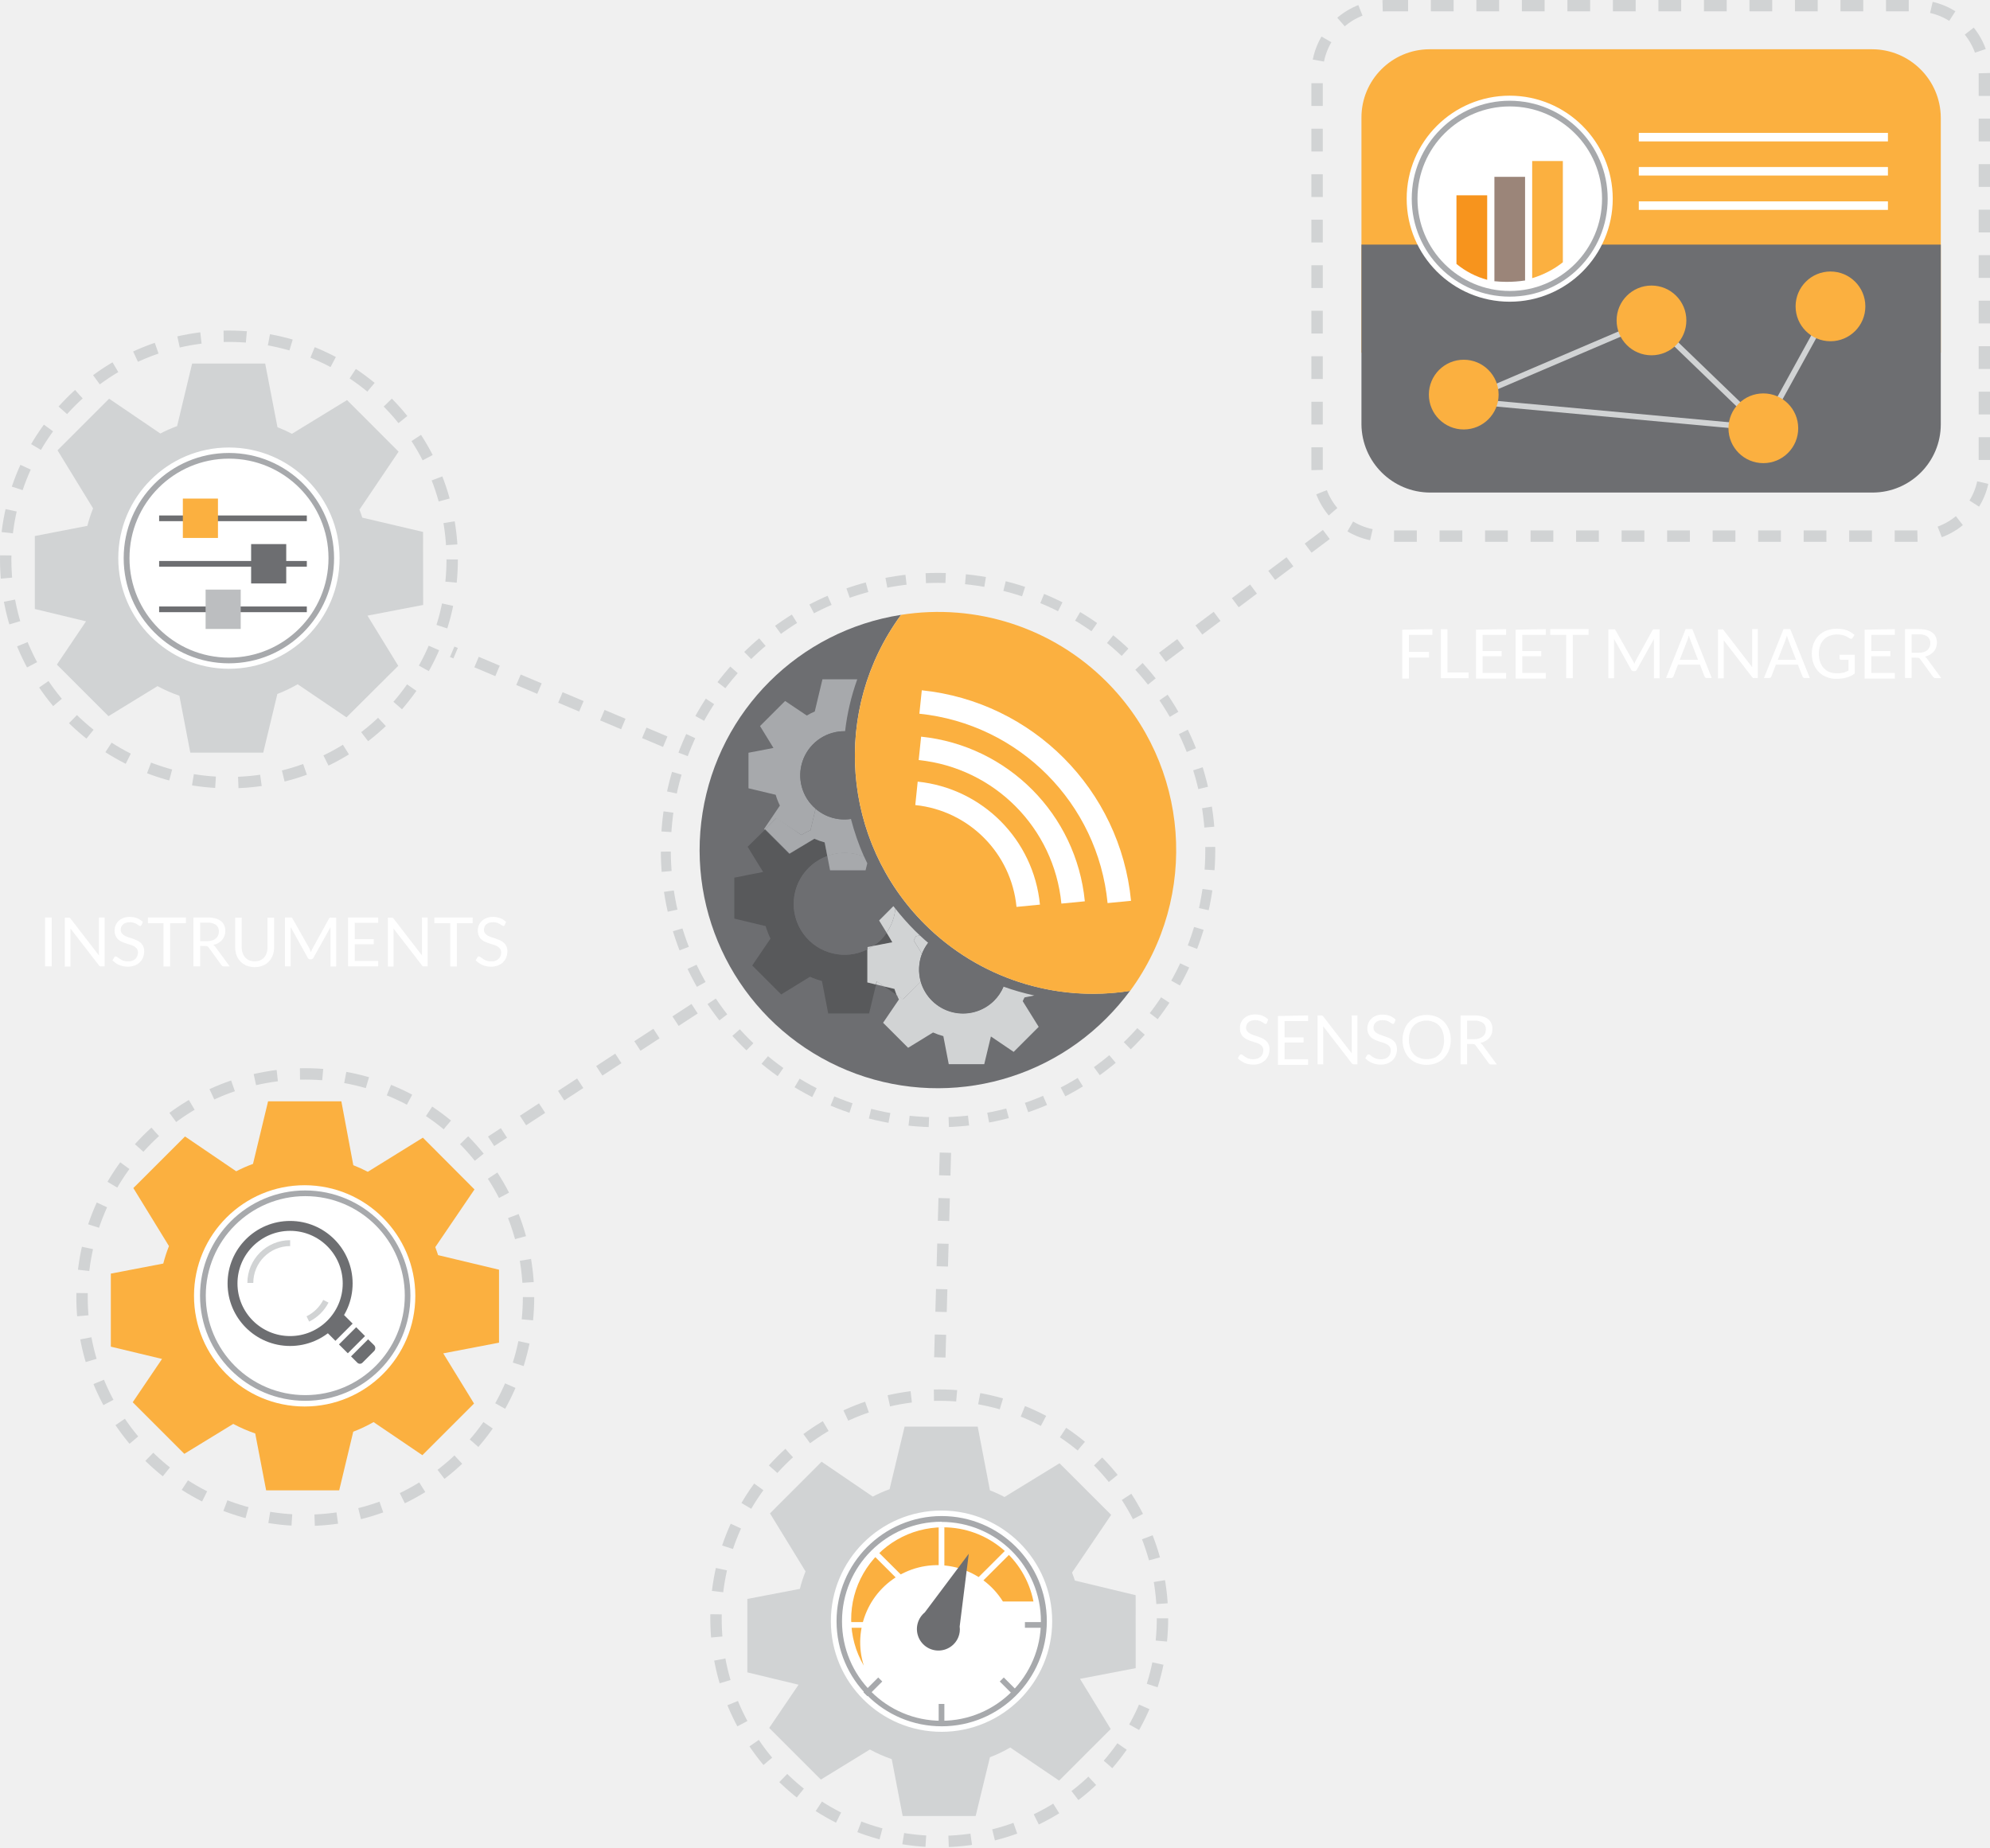
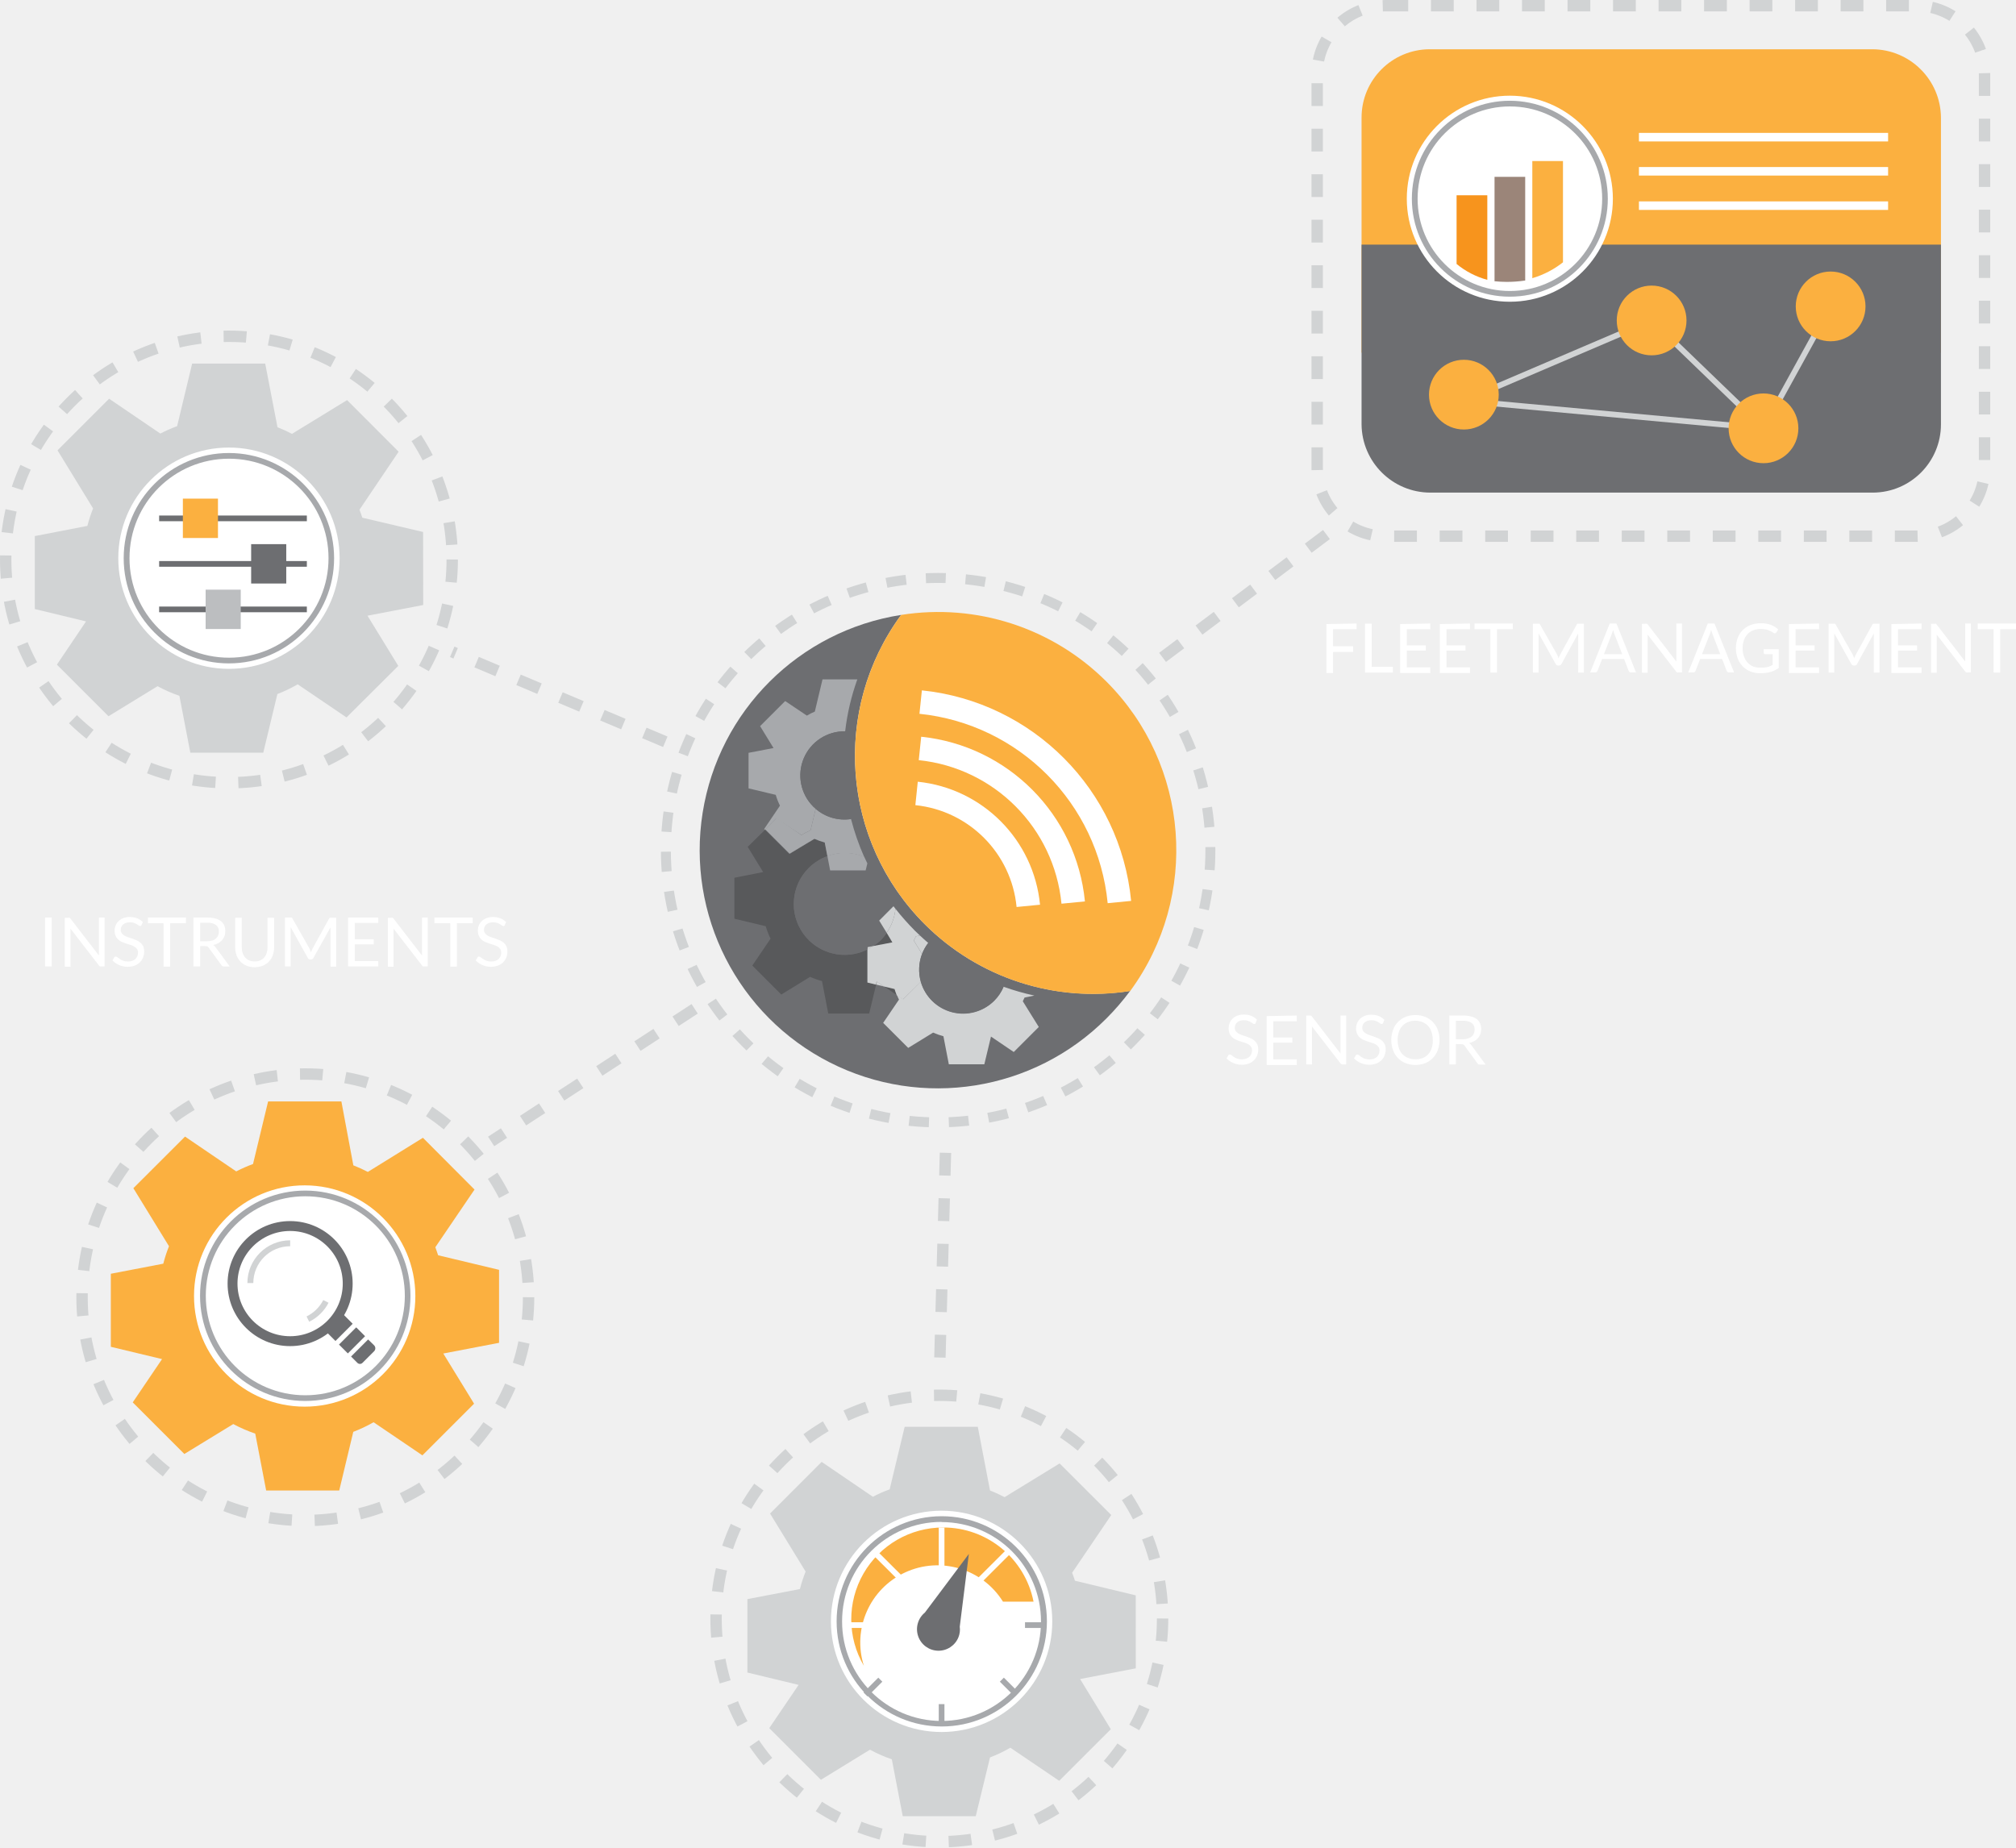
- <svg xmlns="http://www.w3.org/2000/svg" viewBox="0 0 349.78 324.74">
+ <svg xmlns="http://www.w3.org/2000/svg" viewBox="0 0 354.32 324.74">
  <defs>
    <style>.cls-1{fill:#fff;}.cls-2{fill:#fbb040;}.cls-3{fill:#6d6e71;}.cls-11,.cls-4{fill:#a7a9ac;}.cls-5{fill:#d1d3d4;}.cls-6{fill:#ffe6cb;}.cls-12,.cls-13,.cls-14,.cls-15,.cls-17,.cls-18,.cls-7,.cls-8,.cls-9{fill:none;}.cls-14,.cls-15,.cls-7,.cls-8{stroke:#d1d3d4;}.cls-11,.cls-12,.cls-13,.cls-14,.cls-15,.cls-17,.cls-18,.cls-7,.cls-8,.cls-9{stroke-miterlimit:10;}.cls-7{stroke-width:1.75px;stroke-dasharray:3.49;}.cls-8{stroke-width:2px;stroke-dasharray:4;}.cls-13,.cls-9{stroke:#6d6e71;}.cls-10{fill:#bcbec0;}.cls-11{stroke:#a7a9ac;}.cls-12,.cls-17,.cls-18{stroke:#fff;}.cls-13{stroke-width:1.74px;}.cls-14{stroke-width:1.04px;}.cls-16{fill:#58595b;}.cls-17{stroke-width:4.14px;}.cls-18{stroke-width:1.5px;}.cls-19{fill:#9b8579;}.cls-20{fill:#f7941d;}</style>
  </defs>
  <g id="Layer_2" data-name="Layer 2">
    <g id="Layer_1-2" data-name="Layer 1">
-       <path class="cls-1" d="M251.77,110.6v1h-4.13v3h3.53v1h-3.53v3.7h-1.17v-8.6Z" />
-       <path class="cls-1" d="M254.42,118.22h3.72v1h-4.88v-8.6h1.16Z" />
-       <path class="cls-1" d="M264.73,110.6v1H260.6v2.85h3.34v.91H260.6v2.94h4.13v1h-5.3v-8.6Z" />
-       <path class="cls-1" d="M271.7,110.6v1h-4.13v2.85h3.34v.91h-3.34v2.94h4.13v1h-5.3v-8.6Z" />
-       <path class="cls-1" d="M279.23,110.6v1h-2.78v7.62h-1.17v-7.62h-2.79v-1Z" />
-       <path class="cls-1" d="M287.14,116.39c.05.11.09.21.13.32l.12-.32.15-.31,2.91-5.28a.33.33,0,0,1,.16-.17.78.78,0,0,1,.24,0h.86v8.6h-1v-6.32c0-.09,0-.18,0-.27s0-.2,0-.3l-3,5.38a.46.46,0,0,1-.42.27h-.17a.46.46,0,0,1-.42-.27l-3-5.39,0,.3c0,.1,0,.19,0,.28v6.32h-1v-8.6h.85a.7.7,0,0,1,.24,0c.06,0,.11.07.17.17l3,5.29A2.09,2.09,0,0,1,287.14,116.39Z" />
-       <path class="cls-1" d="M300.88,119.2H300a.39.39,0,0,1-.25-.08.5.5,0,0,1-.15-.2l-.8-2.08h-3.86l-.8,2.08a.45.45,0,0,1-.15.19.35.35,0,0,1-.25.09h-.9l3.44-8.6h1.18Zm-5.63-3.2h3.21l-1.35-3.49a6,6,0,0,1-.26-.81c-.05.16-.09.31-.13.45a3.78,3.78,0,0,1-.12.36Z" />
-       <path class="cls-1" d="M302.8,110.64a.59.59,0,0,1,.17.16l5,6.48,0-.31V110.6h1v8.6h-.59a.52.52,0,0,1-.23,0,.65.65,0,0,1-.18-.16l-5-6.48c0,.1,0,.2,0,.3s0,.18,0,.26v6.13h-1v-8.6h.6A.47.47,0,0,1,302.8,110.64Z" />
-       <path class="cls-1" d="M318.11,119.2h-.9a.39.39,0,0,1-.25-.08.48.48,0,0,1-.14-.2l-.81-2.08h-3.86l-.8,2.08a.52.52,0,0,1-.14.19.39.39,0,0,1-.26.09h-.9l3.44-8.6h1.18Zm-5.63-3.2h3.21l-1.35-3.49a6,6,0,0,1-.26-.81c0,.16-.09.31-.13.45a3.78,3.78,0,0,1-.12.36Z" />
-       <path class="cls-1" d="M322.78,118.35a6.4,6.4,0,0,0,.64,0l.55-.1c.17,0,.33-.1.48-.16a3.82,3.82,0,0,0,.46-.21V116h-1.33a.21.21,0,0,1-.18-.07.19.19,0,0,1-.07-.16v-.66H326v3.3a4.72,4.72,0,0,1-.68.41,4.17,4.17,0,0,1-.75.29,4.41,4.41,0,0,1-.85.17,7.74,7.74,0,0,1-1,.06A4.36,4.36,0,0,1,321,119a3.77,3.77,0,0,1-1.34-.9,4,4,0,0,1-.88-1.39,4.86,4.86,0,0,1-.32-1.78,5.09,5.09,0,0,1,.31-1.79,4,4,0,0,1,.88-1.39,3.88,3.88,0,0,1,1.39-.9,5,5,0,0,1,1.82-.32,5.61,5.61,0,0,1,1,.08,4.79,4.79,0,0,1,.81.21,3.72,3.72,0,0,1,.69.35,3.76,3.76,0,0,1,.6.45l-.33.53a.33.33,0,0,1-.27.16.4.4,0,0,1-.21-.07,3.24,3.24,0,0,1-.33-.2,3.24,3.24,0,0,0-1.08-.42,4.37,4.37,0,0,0-.87-.08,3.43,3.43,0,0,0-1.31.24,2.67,2.67,0,0,0-1,.67,3,3,0,0,0-.64,1.07,4.17,4.17,0,0,0-.22,1.41,4.32,4.32,0,0,0,.23,1.45,3,3,0,0,0,.65,1.09,2.91,2.91,0,0,0,1,.68A3.46,3.46,0,0,0,322.78,118.35Z" />
-       <path class="cls-1" d="M333.05,110.6v1h-4.13v2.85h3.35v.91h-3.35v2.94h4.13v1h-5.3v-8.6Z" />
-       <path class="cls-1" d="M336,115.61v3.59h-1.15v-8.6h2.43a5.37,5.37,0,0,1,1.41.16,2.72,2.72,0,0,1,1,.48,1.88,1.88,0,0,1,.57.75,2.64,2.64,0,0,1,.19,1,2.37,2.37,0,0,1-.15.85,2.1,2.1,0,0,1-.41.71,2.74,2.74,0,0,1-.67.54,3.36,3.36,0,0,1-.89.34,1.17,1.17,0,0,1,.38.36l2.51,3.42h-1a.53.53,0,0,1-.47-.25l-2.23-3.07a.62.62,0,0,0-.22-.21.84.84,0,0,0-.36-.06Zm0-.85h1.22a3.06,3.06,0,0,0,.9-.12,1.84,1.84,0,0,0,.65-.35,1.5,1.5,0,0,0,.39-.54,1.67,1.67,0,0,0,.13-.69,1.37,1.37,0,0,0-.5-1.15,2.47,2.47,0,0,0-1.51-.39H336Z" />
-       <path class="cls-1" d="M222.67,179.86a.51.51,0,0,1-.12.13.25.25,0,0,1-.15,0,.42.42,0,0,1-.24-.11l-.34-.22a3.36,3.36,0,0,0-.5-.23,2.43,2.43,0,0,0-.71-.1,2.08,2.08,0,0,0-.69.11,1.51,1.51,0,0,0-.5.28,1.25,1.25,0,0,0-.3.42,1.35,1.35,0,0,0-.1.53,1,1,0,0,0,.18.6,1.39,1.39,0,0,0,.46.4,4,4,0,0,0,.66.29l.76.26c.26.09.51.18.76.29a2.9,2.9,0,0,1,.65.42,1.92,1.92,0,0,1,.47.62,2,2,0,0,1,.18.9,2.85,2.85,0,0,1-.19,1.06,2.51,2.51,0,0,1-.56.86,2.73,2.73,0,0,1-.91.58,3.32,3.32,0,0,1-1.22.21,3.75,3.75,0,0,1-1.52-.31,3.39,3.39,0,0,1-1.17-.82l.33-.55a.43.43,0,0,1,.12-.11.28.28,0,0,1,.15,0,.46.46,0,0,1,.29.13c.11.09.24.19.4.3a2.7,2.7,0,0,0,.59.29,2.57,2.57,0,0,0,1.58,0,1.73,1.73,0,0,0,.55-.32,1.46,1.46,0,0,0,.35-.5,1.66,1.66,0,0,0,.12-.64,1.05,1.05,0,0,0-.18-.64,1.43,1.43,0,0,0-.46-.42,3.28,3.28,0,0,0-.66-.28l-.76-.24a6.83,6.83,0,0,1-.75-.29,2.48,2.48,0,0,1-.66-.42,2,2,0,0,1-.47-.64,2.46,2.46,0,0,1-.17-1,2.42,2.42,0,0,1,.17-.88,2.19,2.19,0,0,1,.52-.76,2.57,2.57,0,0,1,.83-.53,3.1,3.1,0,0,1,1.14-.19,3.68,3.68,0,0,1,1.31.22,3.29,3.29,0,0,1,1,.66Z" />
-       <path class="cls-1" d="M229.92,178.51v1h-4.13v2.86h3.34v.91h-3.34v2.93h4.13v1h-5.3v-8.6Z" />
-       <path class="cls-1" d="M232.43,178.55a1.11,1.11,0,0,1,.17.16l5,6.48c0-.1,0-.21,0-.3v-6.38h1v8.6H238a.52.52,0,0,1-.23-.05.47.47,0,0,1-.19-.16l-5-6.47c0,.1,0,.19,0,.29v6.39h-1v-8.6h.6A.52.52,0,0,1,232.43,178.55Z" />
-       <path class="cls-1" d="M245.07,179.86a.5.5,0,0,1-.11.13.28.28,0,0,1-.16,0,.42.42,0,0,1-.24-.11c-.09-.06-.2-.14-.34-.22a3,3,0,0,0-.5-.23,2.36,2.36,0,0,0-.7-.1,2.08,2.08,0,0,0-.69.11,1.42,1.42,0,0,0-.5.28,1.15,1.15,0,0,0-.31.42,1.56,1.56,0,0,0-.1.53,1,1,0,0,0,.18.6,1.43,1.43,0,0,0,.47.4,3.36,3.36,0,0,0,.66.29l.75.26c.26.09.51.18.76.29a3.22,3.22,0,0,1,.66.42,2.08,2.08,0,0,1,.47.62,2.16,2.16,0,0,1,.17.9,2.85,2.85,0,0,1-.19,1.06,2.37,2.37,0,0,1-.56.86,2.73,2.73,0,0,1-.91.58,3.28,3.28,0,0,1-1.22.21,3.79,3.79,0,0,1-1.52-.31,3.39,3.39,0,0,1-1.17-.82l.34-.55.11-.11a.29.29,0,0,1,.16,0,.44.44,0,0,1,.28.13l.41.3a2.5,2.5,0,0,0,.59.29,2.3,2.3,0,0,0,.84.14,2.4,2.4,0,0,0,.74-.11,1.85,1.85,0,0,0,.55-.32,1.43,1.43,0,0,0,.34-.5,1.66,1.66,0,0,0,.12-.64,1.05,1.05,0,0,0-.18-.64,1.33,1.33,0,0,0-.46-.42,2.85,2.85,0,0,0-.66-.28l-.75-.24a7,7,0,0,1-.76-.29,2.65,2.65,0,0,1-.66-.42,2,2,0,0,1-.46-.64,2.28,2.28,0,0,1-.18-1,2.23,2.23,0,0,1,.18-.88,2.31,2.31,0,0,1,.51-.76,2.69,2.69,0,0,1,.83-.53,3.1,3.1,0,0,1,1.14-.19,3.64,3.64,0,0,1,1.31.22,3.18,3.18,0,0,1,1,.66Z" />
-       <path class="cls-1" d="M255,182.81a5.08,5.08,0,0,1-.3,1.78,4.31,4.31,0,0,1-.87,1.39,4.05,4.05,0,0,1-1.34.9,4.84,4.84,0,0,1-3.46,0,3.85,3.85,0,0,1-2.2-2.29,5.24,5.24,0,0,1,0-3.55,3.9,3.9,0,0,1,2.2-2.3,4.84,4.84,0,0,1,3.46,0,3.93,3.93,0,0,1,1.34.91,4.2,4.2,0,0,1,.87,1.39A5.06,5.06,0,0,1,255,182.81Zm-1.19,0a4.23,4.23,0,0,0-.22-1.42,3,3,0,0,0-.61-1.06,2.52,2.52,0,0,0-1-.67,3.22,3.22,0,0,0-1.26-.24,3.13,3.13,0,0,0-1.25.24,2.64,2.64,0,0,0-1,.67,3,3,0,0,0-.61,1.06,4.69,4.69,0,0,0,0,2.84,2.9,2.9,0,0,0,.61,1.06,2.64,2.64,0,0,0,1,.67,3.31,3.31,0,0,0,1.25.23A3.4,3.4,0,0,0,252,186a2.52,2.52,0,0,0,1-.67,2.9,2.9,0,0,0,.61-1.06A4.19,4.19,0,0,0,253.82,182.81Z" />
-       <path class="cls-1" d="M257.88,183.52v3.59h-1.16v-8.6h2.43a5.23,5.23,0,0,1,1.41.17,2.8,2.8,0,0,1,1,.47,2,2,0,0,1,.58.76,2.55,2.55,0,0,1,.18,1,2.67,2.67,0,0,1-.14.86,2.42,2.42,0,0,1-.42.71,2.22,2.22,0,0,1-.67.53,3.23,3.23,0,0,1-.89.34,1.14,1.14,0,0,1,.39.37l2.51,3.41h-1a.49.49,0,0,1-.46-.25l-2.24-3.07a.73.73,0,0,0-.22-.21.84.84,0,0,0-.36-.06Zm0-.84h1.22a2.65,2.65,0,0,0,.89-.13,1.76,1.76,0,0,0,.65-.35,1.31,1.31,0,0,0,.4-.53,1.93,1.93,0,0,0,.13-.69,1.37,1.37,0,0,0-.51-1.16,2.45,2.45,0,0,0-1.51-.39h-1.27Z" />
+       <path class="cls-1" d="M238.42,109.6v1h-4.13v3h3.53v1h-3.53v3.7h-1.17v-8.6Z" />
+       <path class="cls-1" d="M241.08,117.22h3.72v1h-4.89v-8.6h1.17Z" />
+       <path class="cls-1" d="M251.38,109.6v1h-4.13v2.85h3.34v.91h-3.34v2.94h4.13v1h-5.3v-8.6Z" />
+       <path class="cls-1" d="M258.35,109.6v1h-4.13v2.85h3.35v.91h-3.35v2.94h4.13v1h-5.3v-8.6Z" />
+       <path class="cls-1" d="M265.88,109.6v1H263.1v7.62h-1.16v-7.62h-2.79v-1Z" />
+       <path class="cls-1" d="M273.8,115.39l.12.32a3.05,3.05,0,0,1,.13-.32,2.89,2.89,0,0,1,.15-.31l2.91-5.28a.3.3,0,0,1,.16-.17.74.74,0,0,1,.24,0h.86v8.6h-1v-6.59c0-.1,0-.2,0-.3l-2.94,5.38a.47.47,0,0,1-.42.27h-.17a.46.46,0,0,1-.42-.27l-3-5.39c0,.1,0,.2,0,.3a2.72,2.72,0,0,1,0,.28v6.32h-1v-8.6h.86a.78.78,0,0,1,.24,0,.33.33,0,0,1,.16.17l3,5.29A1.4,1.4,0,0,1,273.8,115.39Z" />
+       <path class="cls-1" d="M287.54,118.2h-.91a.41.41,0,0,1-.25-.08.48.48,0,0,1-.14-.2l-.8-2.08h-3.86l-.81,2.08a.43.43,0,0,1-.39.28h-.9l3.44-8.6h1.18ZM281.9,115h3.21l-1.35-3.49a7.84,7.84,0,0,1-.26-.81c0,.16-.08.31-.13.45a3.78,3.78,0,0,1-.12.36Z" />
+       <path class="cls-1" d="M289.45,109.64a.49.49,0,0,1,.17.16l5,6.48c0-.11,0-.21,0-.31a2.72,2.72,0,0,1,0-.28V109.6h1v8.6H295a.57.57,0,0,1-.24,0,.65.65,0,0,1-.18-.16l-5-6.48c0,.1,0,.2,0,.3a2.35,2.35,0,0,1,0,.26v6.13h-1v-8.6h.6A.47.47,0,0,1,289.45,109.64Z" />
+       <path class="cls-1" d="M304.77,118.2h-.9a.42.42,0,0,1-.26-.08.48.48,0,0,1-.14-.2l-.8-2.08h-3.86l-.81,2.08a.43.43,0,0,1-.39.28h-.9l3.44-8.6h1.18Zm-5.64-3.2h3.21L301,111.51a7.84,7.84,0,0,1-.26-.81l-.12.45c-.05.14-.09.26-.13.36Z" />
+       <path class="cls-1" d="M309.43,117.35a6.11,6.11,0,0,0,.64,0l.55-.1c.17,0,.34-.1.49-.16a4.54,4.54,0,0,0,.45-.21V115h-1.33a.24.24,0,0,1-.18-.07.19.19,0,0,1-.07-.16v-.66h2.64v3.3a5.23,5.23,0,0,1-.67.41,4.85,4.85,0,0,1-.75.29,4.68,4.68,0,0,1-.86.17,7.52,7.52,0,0,1-1,.06,4.39,4.39,0,0,1-1.72-.32,3.86,3.86,0,0,1-1.34-.9,4,4,0,0,1-.88-1.39,5.29,5.29,0,0,1,0-3.57,3.87,3.87,0,0,1,2.26-2.29,5,5,0,0,1,1.82-.32,5.61,5.61,0,0,1,.95.08,4.91,4.91,0,0,1,.82.21,3.72,3.72,0,0,1,.69.35,3.68,3.68,0,0,1,.59.45l-.33.53a.31.31,0,0,1-.26.16.35.35,0,0,1-.21-.07l-.34-.2a2.35,2.35,0,0,0-.45-.23,3.13,3.13,0,0,0-.63-.19,4.27,4.27,0,0,0-.86-.08,3.49,3.49,0,0,0-1.32.24,2.75,2.75,0,0,0-1,.67,3,3,0,0,0-.63,1.07,4.17,4.17,0,0,0-.23,1.41,4.08,4.08,0,0,0,.24,1.45,3,3,0,0,0,.65,1.09,3,3,0,0,0,1,.68A3.5,3.5,0,0,0,309.43,117.35Z" />
+       <path class="cls-1" d="M319.71,109.6v1h-4.13v2.85h3.34v.91h-3.34v2.94h4.13v1h-5.3v-8.6Z" />
+       <path class="cls-1" d="M325.76,115.39l.12.32a3.05,3.05,0,0,1,.13-.32,2.89,2.89,0,0,1,.15-.31l2.91-5.28a.3.3,0,0,1,.16-.17.7.7,0,0,1,.24,0h.86v8.6h-1v-6.59c0-.1,0-.2,0-.3l-2.95,5.38a.46.46,0,0,1-.42.27h-.16a.46.46,0,0,1-.42-.27l-3-5.39a1.53,1.53,0,0,1,0,.3,2.72,2.72,0,0,1,0,.28v6.32h-1v-8.6h.86a.78.78,0,0,1,.24,0,.33.33,0,0,1,.16.17l3,5.29A1.4,1.4,0,0,1,325.76,115.39Z" />
+       <path class="cls-1" d="M337.72,109.6v1h-4.13v2.85h3.34v.91h-3.34v2.94h4.13v1h-5.3v-8.6Z" />
+       <path class="cls-1" d="M340.22,109.64a.49.49,0,0,1,.17.16l5,6.48c0-.11,0-.21,0-.31s0-.19,0-.28V109.6h1v8.6h-.58a.49.49,0,0,1-.23,0,.56.56,0,0,1-.19-.16l-5-6.48c0,.1,0,.2,0,.3v6.39h-1v-8.6h.6A.45.45,0,0,1,340.22,109.64Z" />
+       <path class="cls-1" d="M354.32,109.6v1h-2.78v7.62h-1.16v-7.62h-2.79v-1Z" />
+       <path class="cls-1" d="M220.67,179.86a.51.51,0,0,1-.12.13.25.25,0,0,1-.15,0,.42.42,0,0,1-.24-.11l-.34-.22a3.36,3.36,0,0,0-.5-.23,2.43,2.43,0,0,0-.71-.1,2.08,2.08,0,0,0-.69.11,1.51,1.51,0,0,0-.5.28,1.25,1.25,0,0,0-.3.42,1.35,1.35,0,0,0-.1.53,1,1,0,0,0,.18.6,1.39,1.39,0,0,0,.46.4,4,4,0,0,0,.66.29l.76.26c.26.09.51.18.76.29a2.9,2.9,0,0,1,.65.42,1.92,1.92,0,0,1,.47.62,2,2,0,0,1,.18.9,2.85,2.85,0,0,1-.19,1.06,2.51,2.51,0,0,1-.56.86,2.73,2.73,0,0,1-.91.58,3.32,3.32,0,0,1-1.22.21,3.75,3.75,0,0,1-1.52-.31,3.39,3.39,0,0,1-1.17-.82l.33-.55a.43.43,0,0,1,.12-.11.28.28,0,0,1,.15,0,.46.46,0,0,1,.29.13c.11.09.24.19.4.3a2.7,2.7,0,0,0,.59.29,2.57,2.57,0,0,0,1.58,0,1.73,1.73,0,0,0,.55-.32,1.46,1.46,0,0,0,.35-.5,1.66,1.66,0,0,0,.12-.64,1.05,1.05,0,0,0-.18-.64,1.43,1.43,0,0,0-.46-.42,3.28,3.28,0,0,0-.66-.28l-.76-.24a6.83,6.83,0,0,1-.75-.29,2.48,2.48,0,0,1-.66-.42,2,2,0,0,1-.47-.64,2.46,2.46,0,0,1-.17-1,2.42,2.42,0,0,1,.17-.88,2.19,2.19,0,0,1,.52-.76,2.57,2.57,0,0,1,.83-.53,3.1,3.1,0,0,1,1.14-.19,3.68,3.68,0,0,1,1.31.22,3.29,3.29,0,0,1,1,.66Z" />
+       <path class="cls-1" d="M227.92,178.51v1h-4.13v2.86h3.34v.91h-3.34v2.93h4.13v1h-5.3v-8.6Z" />
+       <path class="cls-1" d="M230.43,178.55a1.11,1.11,0,0,1,.17.16l5,6.48c0-.1,0-.21,0-.3v-6.38h1v8.6H236a.52.52,0,0,1-.23-.05.47.47,0,0,1-.19-.16l-5-6.47c0,.1,0,.19,0,.29v6.39h-1v-8.6h.6A.52.52,0,0,1,230.43,178.55Z" />
+       <path class="cls-1" d="M243.07,179.86a.5.5,0,0,1-.11.13.28.28,0,0,1-.16,0,.42.42,0,0,1-.24-.11c-.09-.06-.2-.14-.34-.22a3,3,0,0,0-.5-.23,2.36,2.36,0,0,0-.7-.1,2.08,2.08,0,0,0-.69.11,1.42,1.42,0,0,0-.5.28,1.15,1.15,0,0,0-.31.42,1.56,1.56,0,0,0-.1.53,1,1,0,0,0,.18.6,1.43,1.43,0,0,0,.47.4,3.36,3.36,0,0,0,.66.29l.75.26c.26.09.51.18.76.29a3.22,3.22,0,0,1,.66.42,2.08,2.08,0,0,1,.47.62,2.16,2.16,0,0,1,.17.9,2.85,2.85,0,0,1-.19,1.06,2.37,2.37,0,0,1-.56.86,2.73,2.73,0,0,1-.91.58,3.28,3.28,0,0,1-1.22.21,3.79,3.79,0,0,1-1.52-.31,3.39,3.39,0,0,1-1.17-.82l.34-.55.11-.11a.29.29,0,0,1,.16,0,.44.44,0,0,1,.28.13l.41.3a2.5,2.5,0,0,0,.59.29,2.3,2.3,0,0,0,.84.14,2.4,2.4,0,0,0,.74-.11,1.85,1.85,0,0,0,.55-.32,1.43,1.43,0,0,0,.34-.5,1.66,1.66,0,0,0,.12-.64,1.05,1.05,0,0,0-.18-.64,1.33,1.33,0,0,0-.46-.42,2.85,2.85,0,0,0-.66-.28l-.75-.24a7,7,0,0,1-.76-.29,2.65,2.65,0,0,1-.66-.42,2,2,0,0,1-.46-.64,2.28,2.28,0,0,1-.18-1,2.23,2.23,0,0,1,.18-.88,2.31,2.31,0,0,1,.51-.76,2.69,2.69,0,0,1,.83-.53,3.1,3.1,0,0,1,1.14-.19,3.64,3.64,0,0,1,1.31.22,3.18,3.18,0,0,1,1,.66Z" />
+       <path class="cls-1" d="M253,182.81a5.08,5.08,0,0,1-.3,1.78,4.31,4.31,0,0,1-.87,1.39,4.05,4.05,0,0,1-1.34.9,4.84,4.84,0,0,1-3.46,0,3.85,3.85,0,0,1-2.2-2.29,5.24,5.24,0,0,1,0-3.55,3.9,3.9,0,0,1,2.2-2.3,4.84,4.84,0,0,1,3.46,0,3.93,3.93,0,0,1,1.34.91,4.2,4.2,0,0,1,.87,1.39A5.06,5.06,0,0,1,253,182.81Zm-1.19,0a4.23,4.23,0,0,0-.22-1.42,3,3,0,0,0-.61-1.06,2.52,2.52,0,0,0-1-.67,3.22,3.22,0,0,0-1.26-.24,3.13,3.13,0,0,0-1.25.24,2.64,2.64,0,0,0-1,.67,3,3,0,0,0-.61,1.06,4.69,4.69,0,0,0,0,2.84,2.9,2.9,0,0,0,.61,1.06,2.64,2.64,0,0,0,1,.67,3.31,3.31,0,0,0,1.25.23A3.4,3.4,0,0,0,250,186a2.52,2.52,0,0,0,1-.67,2.9,2.9,0,0,0,.61-1.06A4.19,4.19,0,0,0,251.82,182.81Z" />
+       <path class="cls-1" d="M255.88,183.52v3.59h-1.16v-8.6h2.43a5.23,5.23,0,0,1,1.41.17,2.8,2.8,0,0,1,1,.47,2,2,0,0,1,.58.76,2.55,2.55,0,0,1,.18,1,2.67,2.67,0,0,1-.14.86,2.42,2.42,0,0,1-.42.71,2.22,2.22,0,0,1-.67.53,3.23,3.23,0,0,1-.89.34,1.14,1.14,0,0,1,.39.37l2.51,3.41h-1a.49.49,0,0,1-.46-.25l-2.24-3.07a.73.73,0,0,0-.22-.21.84.84,0,0,0-.36-.06Zm0-.84h1.22a2.65,2.65,0,0,0,.89-.13,1.76,1.76,0,0,0,.65-.35,1.31,1.31,0,0,0,.4-.53,1.93,1.93,0,0,0,.13-.69,1.37,1.37,0,0,0-.51-1.16,2.45,2.45,0,0,0-1.51-.39h-1.27Z" />
      <path class="cls-1" d="M9.09,169.88H7.92v-8.59H9.09Z" />
      <path class="cls-1" d="M12.22,161.33a.44.44,0,0,1,.17.15l5,6.48c0-.1,0-.2,0-.3s0-.19,0-.28v-6.09h1v8.59h-.58a.5.5,0,0,1-.23,0,.6.6,0,0,1-.19-.17l-5-6.47c0,.1,0,.2,0,.29v6.39h-1v-8.59H12A.45.45,0,0,1,12.22,161.33Z" />
      <path class="cls-1" d="M24.87,162.63a.87.87,0,0,1-.12.14.24.24,0,0,1-.15,0,.4.4,0,0,1-.24-.1,2.83,2.83,0,0,0-.34-.23,3,3,0,0,0-.5-.22,2.47,2.47,0,0,0-1.39,0,1.43,1.43,0,0,0-.5.29,1.15,1.15,0,0,0-.31.42,1.3,1.3,0,0,0-.1.52,1,1,0,0,0,.18.6,1.54,1.54,0,0,0,.46.41,4,4,0,0,0,.66.29l.76.25c.26.09.51.19.76.3a2.84,2.84,0,0,1,.66.42,1.91,1.91,0,0,1,.47.61,2.22,2.22,0,0,1,.17.9,2.85,2.85,0,0,1-.19,1.06,2.37,2.37,0,0,1-.56.86,2.58,2.58,0,0,1-.91.58,3.32,3.32,0,0,1-1.22.21,3.78,3.78,0,0,1-1.52-.3,3.52,3.52,0,0,1-1.17-.82l.33-.55a1.36,1.36,0,0,1,.12-.12.42.42,0,0,1,.15,0,.43.43,0,0,1,.29.14,4.55,4.55,0,0,0,.41.29,3.14,3.14,0,0,0,.58.3,2.37,2.37,0,0,0,.85.13,2.17,2.17,0,0,0,.74-.11,1.77,1.77,0,0,0,.55-.32,1.48,1.48,0,0,0,.34-.5,1.62,1.62,0,0,0,.12-.64,1.08,1.08,0,0,0-.18-.64,1.41,1.41,0,0,0-.46-.41,2.86,2.86,0,0,0-.66-.29l-.76-.24c-.25-.08-.51-.18-.75-.28a2.48,2.48,0,0,1-.66-.42,1.92,1.92,0,0,1-.46-.65,2.44,2.44,0,0,1,0-1.84,2.22,2.22,0,0,1,.51-.75,2.42,2.42,0,0,1,.83-.53,3.09,3.09,0,0,1,1.14-.2,3.64,3.64,0,0,1,1.31.23,3,3,0,0,1,1,.66Z" />
      <path class="cls-1" d="M32.68,161.29v1H29.9v7.62H28.74v-7.62H26v-1Z" />
      <path class="cls-1" d="M35.18,166.3v3.58H34v-8.59h2.43a5.26,5.26,0,0,1,1.41.16,2.57,2.57,0,0,1,1,.48,2,2,0,0,1,.58.75,2.61,2.61,0,0,1,.18,1,2.37,2.37,0,0,1-.14.85,2.42,2.42,0,0,1-.42.71,2.51,2.51,0,0,1-.66.54,3.15,3.15,0,0,1-.89.33,1.33,1.33,0,0,1,.38.37l2.51,3.41h-1a.51.51,0,0,1-.47-.24l-2.23-3.07a.64.64,0,0,0-.23-.21.84.84,0,0,0-.36-.06Zm0-.85H36.4a3.06,3.06,0,0,0,.9-.12,1.79,1.79,0,0,0,.64-.35,1.41,1.41,0,0,0,.4-.54,1.73,1.73,0,0,0,.13-.69,1.37,1.37,0,0,0-.51-1.16,2.43,2.43,0,0,0-1.51-.39H35.18Z" />
      <path class="cls-1" d="M44.72,169a2.42,2.42,0,0,0,1-.18,2.12,2.12,0,0,0,.71-.5,2.29,2.29,0,0,0,.44-.78,3.12,3.12,0,0,0,.15-1v-5.22h1.16v5.22a3.85,3.85,0,0,1-.24,1.38,3.07,3.07,0,0,1-.67,1.1,3.13,3.13,0,0,1-1.08.73,3.92,3.92,0,0,1-2.86,0,3.13,3.13,0,0,1-1.08-.73,3.24,3.24,0,0,1-.68-1.1,4.08,4.08,0,0,1-.23-1.38v-5.22h1.15v5.22a3.11,3.11,0,0,0,.16,1,2.25,2.25,0,0,0,.44.77,2,2,0,0,0,.71.51A2.49,2.49,0,0,0,44.72,169Z" />
      <path class="cls-1" d="M54.52,167.08l.12.32a3.05,3.05,0,0,1,.13-.32,2.2,2.2,0,0,1,.15-.31l2.91-5.29a.31.31,0,0,1,.16-.16.7.7,0,0,1,.24,0h.86v8.59h-1V163.3c0-.1,0-.2,0-.3l-3,5.38a.46.46,0,0,1-.42.27h-.16a.46.46,0,0,1-.42-.27l-3-5.4c0,.11,0,.21,0,.31a2.72,2.72,0,0,1,0,.28v6.31h-1v-8.59H51a.78.78,0,0,1,.24,0,.35.35,0,0,1,.16.16l3,5.3A2.1,2.1,0,0,1,54.52,167.08Z" />
      <path class="cls-1" d="M66.48,161.29v.94H62.35v2.86h3.34V166H62.35v2.94h4.13v.94h-5.3v-8.59Z" />
      <path class="cls-1" d="M69,161.33a.44.44,0,0,1,.17.15l5,6.48c0-.1,0-.2,0-.3s0-.19,0-.28v-6.09h1v8.59h-.58a.57.57,0,0,1-.24,0,.7.7,0,0,1-.18-.17l-5-6.47c0,.1,0,.2,0,.29v6.39h-1v-8.59h.6A.45.45,0,0,1,69,161.33Z" />
      <path class="cls-1" d="M83.08,161.29v1H80.3v7.62H79.14v-7.62H76.35v-1Z" />
      <path class="cls-1" d="M88.71,162.63a.87.87,0,0,1-.12.14.24.24,0,0,1-.15,0,.4.4,0,0,1-.24-.1,2.83,2.83,0,0,0-.34-.23,3.39,3.39,0,0,0-.5-.22,2.07,2.07,0,0,0-.7-.1,2,2,0,0,0-.69.1,1.48,1.48,0,0,0-.51.29,1.25,1.25,0,0,0-.3.42,1.3,1.3,0,0,0-.1.52,1,1,0,0,0,.18.6,1.54,1.54,0,0,0,.46.41,4,4,0,0,0,.66.29l.76.25c.26.09.51.19.76.3a2.84,2.84,0,0,1,.66.42,1.76,1.76,0,0,1,.46.61,2.06,2.06,0,0,1,.18.9,2.85,2.85,0,0,1-.19,1.06,2.51,2.51,0,0,1-.56.86,2.58,2.58,0,0,1-.91.58,3.32,3.32,0,0,1-1.22.21,3.78,3.78,0,0,1-1.52-.3,3.52,3.52,0,0,1-1.17-.82l.33-.55a.46.46,0,0,1,.12-.12.42.42,0,0,1,.15,0,.43.43,0,0,1,.29.14,4.55,4.55,0,0,0,.41.29,2.85,2.85,0,0,0,.58.3,2.37,2.37,0,0,0,.85.13,2.17,2.17,0,0,0,.74-.11,1.61,1.61,0,0,0,.54-.32,1.37,1.37,0,0,0,.35-.5,1.62,1.62,0,0,0,.12-.64,1.08,1.08,0,0,0-.18-.64,1.52,1.52,0,0,0-.46-.41,2.86,2.86,0,0,0-.66-.29l-.76-.24c-.25-.08-.51-.18-.75-.28a2.48,2.48,0,0,1-.66-.42,1.92,1.92,0,0,1-.46-.65,2.44,2.44,0,0,1,0-1.84,2.22,2.22,0,0,1,.51-.75,2.42,2.42,0,0,1,.83-.53,3.09,3.09,0,0,1,1.14-.2,3.68,3.68,0,0,1,1.31.23,3,3,0,0,1,1,.66Z" />
      <path class="cls-2" d="M341.13,20.66a12.1,12.1,0,0,0-12.07-12H251.23a12,12,0,0,0-11.93,12V62H341.13Z" />
      <path class="cls-3" d="M251.37,86.59H329.2a12,12,0,0,0,11.93-12V43H239.3v31.6A12.1,12.1,0,0,0,251.37,86.59Z" />
      <path class="cls-2" d="M87.71,223.21,77,220.65c-.15-.48-.32-.94-.49-1.41L83.4,209.1,74.33,200,64.65,206a25.51,25.51,0,0,0-2.55-1.16L60,193.61H47.12l-2.65,11a25.12,25.12,0,0,0-2.95,1.3l-9-6.12-9.08,9.07,6.26,10.2a25,25,0,0,0-1,3.07l-9.22,1.77v12.84l9,2.16-5.15,7.61,9.07,9.07L41,250.32A25.85,25.85,0,0,0,44.86,252l1.92,10H59.62l2.47-10.31A25.45,25.45,0,0,0,65.66,250l8.58,5.82,9.08-9.08-5.41-8.82,9.8-1.88Z" />
      <path class="cls-2" d="M68.27,228.45a15.62,15.62,0,1,0-15.61,15.61A15.61,15.61,0,0,0,68.27,228.45Z" />
      <circle class="cls-1" cx="53.58" cy="227.81" r="18.95" />
      <path class="cls-1" d="M53.58,209.36a18.45,18.45,0,1,1-18.45,18.45,18.45,18.45,0,0,1,18.45-18.45m0-1A19.45,19.45,0,1,0,73,227.81a19.48,19.48,0,0,0-19.45-19.45Z" />
      <path class="cls-1" d="M53.66,245.75a18,18,0,1,1,18-18A18,18,0,0,1,53.66,245.75Z" />
      <path class="cls-4" d="M53.66,210.28a17.49,17.49,0,1,1-17.49,17.48,17.49,17.49,0,0,1,17.49-17.48m0-1a18.49,18.49,0,1,0,18.48,18.48,18.5,18.5,0,0,0-18.48-18.48Z" />
      <path class="cls-5" d="M74.36,93.51,63.68,91c-.15-.47-.32-.94-.5-1.4L70.06,79.4,61,70.33l-9.68,5.93a25.51,25.51,0,0,0-2.55-1.16L46.61,63.91H33.77l-2.64,11a25.12,25.12,0,0,0-2.95,1.3l-9-6.12-9.07,9.07,6.25,10.21a23.88,23.88,0,0,0-1,3.07L6.12,94.23v12.83l9,2.17L10,116.83l9.07,9.07,8.62-5.28a24.85,24.85,0,0,0,3.84,1.69l1.92,10H46.27L48.75,122a25.45,25.45,0,0,0,3.57-1.71l8.58,5.82L70,117.05l-5.41-8.82,9.79-1.88Z" />
      <path class="cls-6" d="M54.93,98.75a15.62,15.62,0,1,0-15.62,15.62A15.62,15.62,0,0,0,54.93,98.75Z" />
      <path class="cls-1" d="M40.24,117.07A18.95,18.95,0,1,1,59.19,98.12,19,19,0,0,1,40.24,117.07Z" />
      <path class="cls-1" d="M40.24,79.67A18.45,18.45,0,1,1,21.79,98.12,18.45,18.45,0,0,1,40.24,79.67m0-1A19.45,19.45,0,1,0,59.69,98.12,19.47,19.47,0,0,0,40.24,78.67Z" />
      <path class="cls-1" d="M40.24,116.1a18,18,0,1,1,18-18A18,18,0,0,1,40.24,116.1Z" />
      <path class="cls-4" d="M40.24,80.63A17.49,17.49,0,1,1,22.76,98.12,17.48,17.48,0,0,1,40.24,80.63m0-1A18.49,18.49,0,1,0,58.72,98.12,18.5,18.5,0,0,0,40.24,79.63Z" />
      <path class="cls-5" d="M199.61,280.43l-10.68-2.57c-.15-.47-.32-.94-.5-1.4l6.88-10.15-9.08-9.07-9.67,5.93A23.52,23.52,0,0,0,174,262l-2.15-11.2H159l-2.64,11a23.56,23.56,0,0,0-2.95,1.3l-9-6.13-9.07,9.08,6.25,10.2a24.39,24.39,0,0,0-1,3.07l-9.23,1.77V294l9,2.17-5.16,7.6,9.08,9.08,8.62-5.29a24.44,24.44,0,0,0,3.84,1.69l1.92,10h12.83L174,308.92a23.9,23.9,0,0,0,3.57-1.71l8.59,5.82,9.07-9.07-5.4-8.82,9.79-1.88Z" />
      <path class="cls-3" d="M180.18,285.66a15.62,15.62,0,1,0-15.62,15.62A15.62,15.62,0,0,0,180.18,285.66Z" />
      <circle class="cls-1" cx="165.49" cy="285.03" r="18.95" />
      <path class="cls-1" d="M165.49,266.58A18.45,18.45,0,1,1,147,285a18.45,18.45,0,0,1,18.45-18.45m0-1A19.45,19.45,0,1,0,184.94,285a19.47,19.47,0,0,0-19.45-19.45Z" />
      <path class="cls-1" d="M165.49,303a18,18,0,1,1,18-18A18,18,0,0,1,165.49,303Z" />
      <path class="cls-4" d="M165.49,267.55A17.48,17.48,0,1,1,148,285a17.48,17.48,0,0,1,17.48-17.48m0-1A18.48,18.48,0,1,0,184,285a18.5,18.5,0,0,0-18.48-18.48Z" />
      <circle class="cls-7" cx="164.88" cy="149.44" r="47.85" />
      <line class="cls-8" x1="166.17" y1="202.64" x2="165.09" y2="242.42" />
      <rect class="cls-8" x="231.5" y="1" width="117.29" height="93.25" rx="12" />
      <circle class="cls-8" cx="165.09" cy="284.5" r="39.24" />
      <circle class="cls-8" cx="53.66" cy="228.03" r="39.24" />
      <circle class="cls-8" cx="40.24" cy="98.35" r="39.24" />
      <line class="cls-8" x1="122.09" y1="177.33" x2="86.32" y2="200.64" />
      <line class="cls-8" x1="116.93" y1="130.39" x2="79.48" y2="114.58" />
      <line class="cls-8" x1="233.13" y1="93.96" x2="203.37" y2="116.27" />
      <line class="cls-9" x1="27.97" y1="91.12" x2="53.93" y2="91.12" />
      <rect class="cls-2" x="32.14" y="87.65" width="6.17" height="6.92" />
      <line class="cls-9" x1="27.97" y1="99.12" x2="53.93" y2="99.12" />
      <rect class="cls-3" x="44.14" y="95.65" width="6.17" height="6.92" />
      <line class="cls-9" x1="27.97" y1="107.12" x2="53.93" y2="107.12" />
      <rect class="cls-10" x="36.14" y="103.65" width="6.17" height="6.92" />
      <line class="cls-11" x1="165.49" y1="299.55" x2="165.49" y2="303.23" />
      <line class="cls-11" x1="180.15" y1="285.66" x2="183.83" y2="285.66" />
      <line class="cls-11" x1="154.72" y1="295.25" x2="152.12" y2="297.85" />
      <line class="cls-11" x1="176.08" y1="295.25" x2="178.68" y2="297.85" />
      <path class="cls-2" d="M165.78,268.5a16.15,16.15,0,0,0-13.95,24.32,13.57,13.57,0,0,1,24.45-11.28h5.37A16.18,16.18,0,0,0,165.78,268.5Z" />
      <line class="cls-12" x1="165.49" y1="268.5" x2="165.49" y2="275.73" />
      <line class="cls-12" x1="148.15" y1="285.66" x2="151.83" y2="285.66" />
      <line class="cls-12" x1="177.1" y1="272.88" x2="171.48" y2="278.49" />
      <line class="cls-12" x1="153.7" y1="272.88" x2="158.89" y2="278.06" />
      <path class="cls-3" d="M168.68,285.94l1.6-12.79-7.73,10.31a3.78,3.78,0,1,0,5.9,4.34A3.64,3.64,0,0,0,168.68,285.94Z" />
      <circle class="cls-13" cx="50.99" cy="225.63" r="10.12" />
      <rect class="cls-3" x="59.73" y="234.51" width="4.28" height="2.2" transform="translate(-148.48 112.76) rotate(-45)" />
      <rect class="cls-3" x="57.34" y="231.8" width="4.28" height="2.82" transform="translate(-147.49 110.36) rotate(-45)" />
      <path class="cls-14" d="M57.28,228.76a7.07,7.07,0,0,1-3.17,3.11" />
      <path class="cls-14" d="M44,225.54a7,7,0,0,1,7-7" />
      <path class="cls-3" d="M64.7,235.45l-3,3,1.12,1.12a.63.63,0,0,0,.88,0l2.07-2.07a.74.74,0,0,0,0-1Z" />
      <polyline class="cls-15" points="309.94 75.29 257.28 70.44 290.28 56.33 309.94 75.29 321.74 53.86" />
      <circle class="cls-2" cx="257.28" cy="69.37" r="6.13" />
      <path class="cls-3" d="M162.53,162.46a41.85,41.85,0,0,1-4.15-54.37A41.86,41.86,0,1,0,194.48,179a43.7,43.7,0,0,0,4.15-4.82A41.81,41.81,0,0,1,162.53,162.46Z" />
      <path class="cls-2" d="M194.48,119.83a41.79,41.79,0,0,0-36.1-11.74,41.86,41.86,0,0,0,40.25,66.12A41.89,41.89,0,0,0,194.48,119.83Z" />
      <path class="cls-16" d="M155.39,173.4l2.25,1.53c-.14-.35-.27-.71-.38-1.08Z" />
      <path class="cls-16" d="M153.48,166.3l3.39-.65-1-1.68a9.45,9.45,0,0,1-1,1.25A8.42,8.42,0,0,1,153.48,166.3Z" />
      <path class="cls-16" d="M152.49,166.88a8.94,8.94,0,0,1-10.34-14.32,9.08,9.08,0,0,1,3.26-2.07l-.46-2.4a13,13,0,0,1-1.81-.64l-4.4,2.69-4.28-4.28-3.05,3,2.72,4.43-5.06,1v7.2l5.51,1.32a13.58,13.58,0,0,0,.85,2.19l-3.21,4.73,5.09,5.09,5.07-3.11a13.33,13.33,0,0,0,2.09.74l1.1,5.71h7.19l1.23-5.11-1.5-.36Z" />
      <path class="cls-3" d="M157,159.3a42.41,42.41,0,0,1-4.59-7.49l-.3,1.23H145.9l-.49-2.55a9.08,9.08,0,0,0-3.26,2.07,8.94,8.94,0,0,0,10.34,14.32v-.39l1-.19a8.42,8.42,0,0,0,1.32-1.08,9.45,9.45,0,0,0,1-1.25l-1.32-2.15Z" />
      <path class="cls-4" d="M140.85,146.78a12.9,12.9,0,0,1,1.61-.83l.9-3.78c-.14-.12-.28-.24-.42-.38a7.75,7.75,0,0,1,5.6-13.24,40.92,40.92,0,0,1,2.14-9.13h-6.12l-1.35,5.66a10.82,10.82,0,0,0-1.4.71L138,123.23l-4.41,4.41,2.36,3.85-4.39.84v6.25l4.78,1.14a11.87,11.87,0,0,0,.74,1.9l-2.78,4.11.13.13,2-2Z" />
      <path class="cls-4" d="M143.14,147.45a13,13,0,0,0,1.81.64l.46,2.4a9,9,0,0,1,6.47.13,43.28,43.28,0,0,1-2.31-6.65,7.72,7.72,0,0,1-6.21-1.8l-.9,3.78a12.9,12.9,0,0,0-1.61.83l-4.36-3-2,2,4.28,4.28Z" />
      <path class="cls-4" d="M152.14,153l.3-1.23c-.19-.39-.38-.79-.56-1.19a9,9,0,0,0-6.47-.13l.49,2.55Z" />
      <path class="cls-3" d="M148.67,139.43a41.72,41.72,0,0,1-.13-10.88,7.75,7.75,0,0,0-5.6,13.24c.14.14.28.26.42.38l.66-2.74Z" />
      <path class="cls-3" d="M144,139.43l-.66,2.74a7.72,7.72,0,0,0,6.21,1.8,44.43,44.43,0,0,1-.9-4.54Z" />
      <polygon class="cls-5" points="153.99 173.07 155.39 173.41 154.12 172.54 153.99 173.07" />
      <path class="cls-5" d="M161.69,164.45l-.72.14q-.16.38-.36.75l1.44,2.35a8,8,0,0,1,1.09-1.94C162.65,165.33,162.16,164.9,161.69,164.45Z" />
      <path class="cls-5" d="M181.8,175a42.42,42.42,0,0,1-5.42-1.55,7.62,7.62,0,0,1-1.64,2.43,7.74,7.74,0,0,1-12.9-3.34l-3.1,3.1-1.1-.75a8.5,8.5,0,0,0,.36.82l-2.78,4.09,4.4,4.4,4.38-2.69a13.44,13.44,0,0,0,1.81.64l.95,4.93H173l1.17-4.87,4,2.71,4.4-4.4L179.76,176c.11-.21.22-.43.31-.65Z" />
      <path class="cls-5" d="M161.84,172.58a7.8,7.8,0,0,1,.21-4.89l-1.44-2.35q.19-.37.36-.75l.72-.14c-.29-.27-.58-.54-.86-.82a45.06,45.06,0,0,1-3.45-3.89,9,9,0,0,1-1.54,4.23l1,1.68-3.39.65a8.25,8.25,0,0,1-1,.58v5.83l1.5.36.12-.53,1.28.86,1.87.45c.11.37.24.73.38,1.08l1.1.75Z" />
      <path class="cls-5" d="M152.49,166.88a8.25,8.25,0,0,0,1-.58l-1,.19Z" />
      <path class="cls-5" d="M154.52,161.82l1.32,2.15a9,9,0,0,0,1.54-4.23c-.11-.15-.23-.29-.35-.44Z" />
      <path class="cls-3" d="M162.05,167.69l1.78,2.9-2,2a7.74,7.74,0,0,0,12.9,3.34,7.62,7.62,0,0,0,1.64-2.43,42.31,42.31,0,0,1-13.24-7.74A8,8,0,0,0,162.05,167.69Z" />
      <path class="cls-3" d="M162.05,167.69a7.8,7.8,0,0,0-.21,4.89l2-2Z" />
      <path class="cls-17" d="M161.81,123.41a39.15,39.15,0,0,1,34.93,35.15" />
      <path class="cls-17" d="M161.69,131.56a30.19,30.19,0,0,1,26.93,27.09" />
      <path class="cls-17" d="M161.09,139.47a22,22,0,0,1,19.64,19.76" />
      <line class="cls-18" x1="288.05" y1="30.11" x2="331.84" y2="30.11" />
      <line class="cls-18" x1="288.05" y1="24.11" x2="331.84" y2="24.11" />
      <line class="cls-18" x1="288.05" y1="36.15" x2="331.84" y2="36.15" />
      <path class="cls-1" d="M279,35.51A14.49,14.49,0,1,0,264.5,50,14.48,14.48,0,0,0,279,35.51Z" />
      <path class="cls-1" d="M265.36,52.54A17.61,17.61,0,1,1,283,34.93,17.63,17.63,0,0,1,265.36,52.54Z" />
      <path class="cls-1" d="M265.36,17.82a17.11,17.11,0,1,1-17.11,17.11,17.11,17.11,0,0,1,17.11-17.11m0-1a18.11,18.11,0,1,0,18.11,18.11,18.13,18.13,0,0,0-18.11-18.11Z" />
      <path class="cls-1" d="M265.36,51.64a16.72,16.72,0,1,1,16.72-16.71A16.73,16.73,0,0,1,265.36,51.64Z" />
      <path class="cls-4" d="M265.36,18.71a16.22,16.22,0,1,1-16.21,16.22,16.22,16.22,0,0,1,16.21-16.22m0-1a17.22,17.22,0,1,0,17.22,17.22,17.24,17.24,0,0,0-17.22-17.22Z" />
      <path class="cls-19" d="M262.67,31.09V49.44c.69.06,1.4.11,2.12.11a21.88,21.88,0,0,0,3.27-.24V31.09Z" />
      <path class="cls-2" d="M269.31,28.31V48.9a16,16,0,0,0,5.39-2.79V28.31Z" />
      <path class="cls-20" d="M256,34.33V46.4a14.44,14.44,0,0,0,5.4,2.79V34.33Z" />
      <circle class="cls-2" cx="309.94" cy="75.29" r="6.13" />
      <circle class="cls-2" cx="290.28" cy="56.33" r="6.13" />
      <circle class="cls-2" cx="321.74" cy="53.86" r="6.13" />
    </g>
  </g>
</svg>
